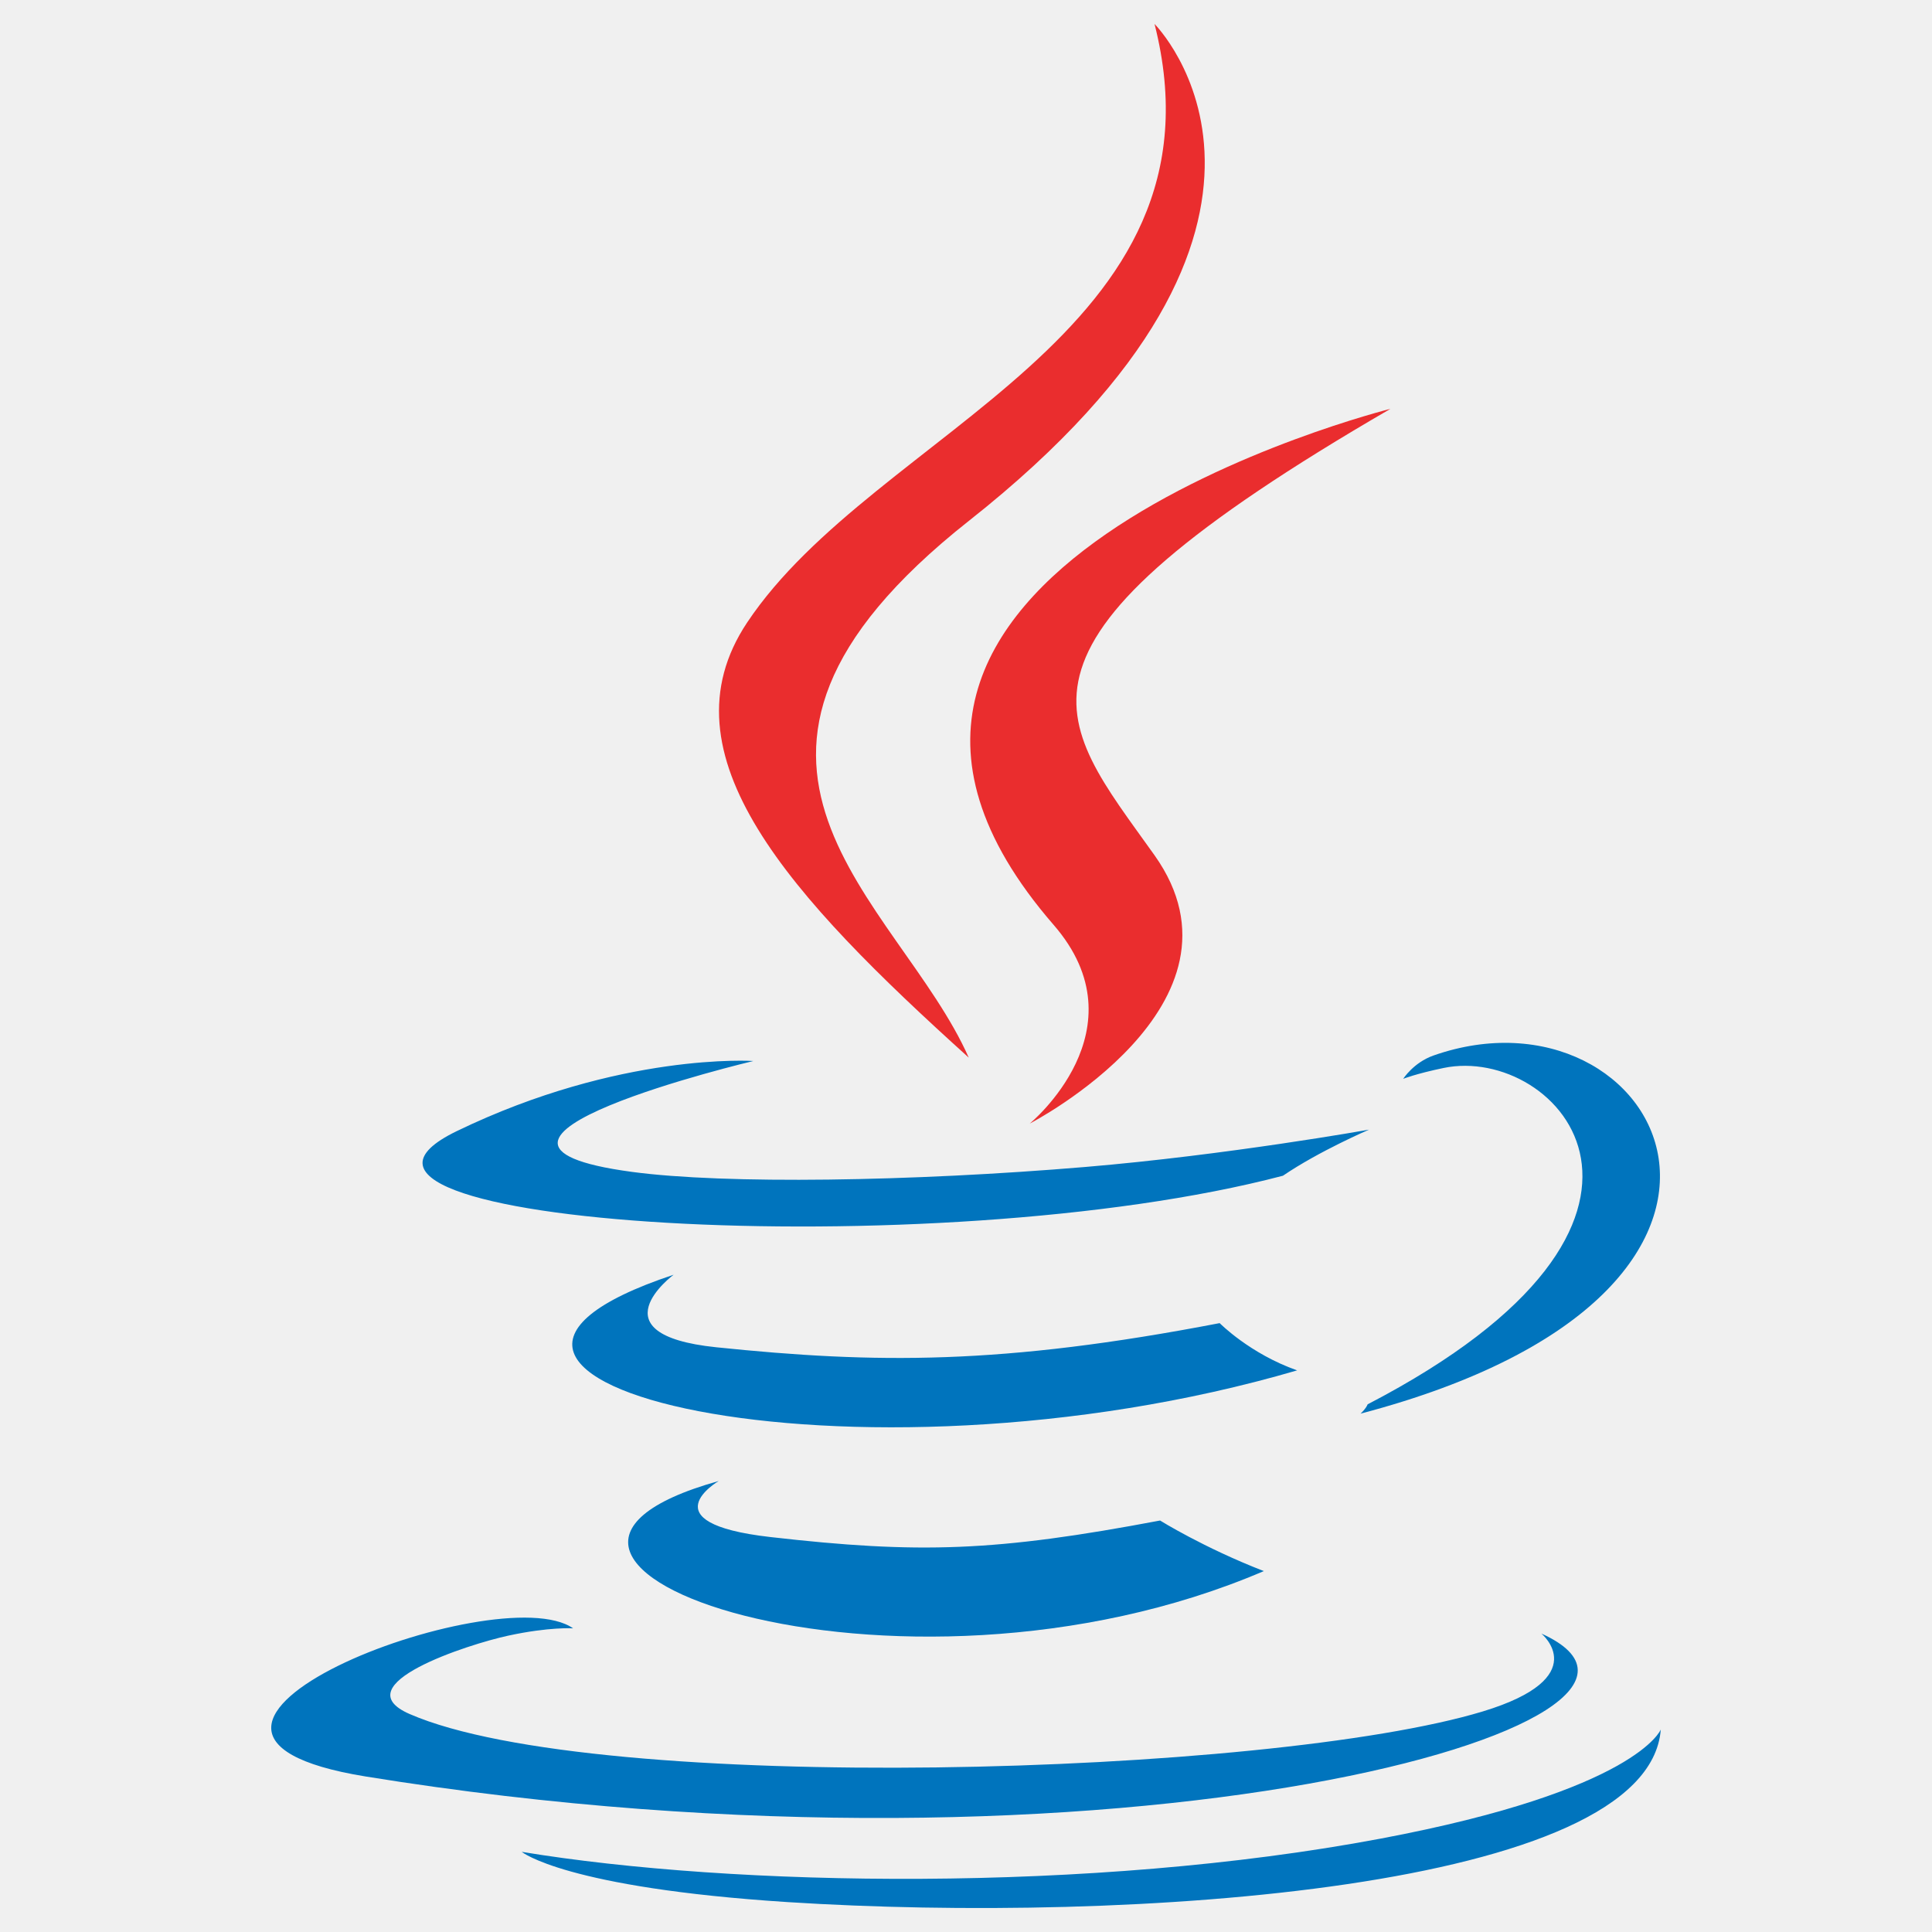
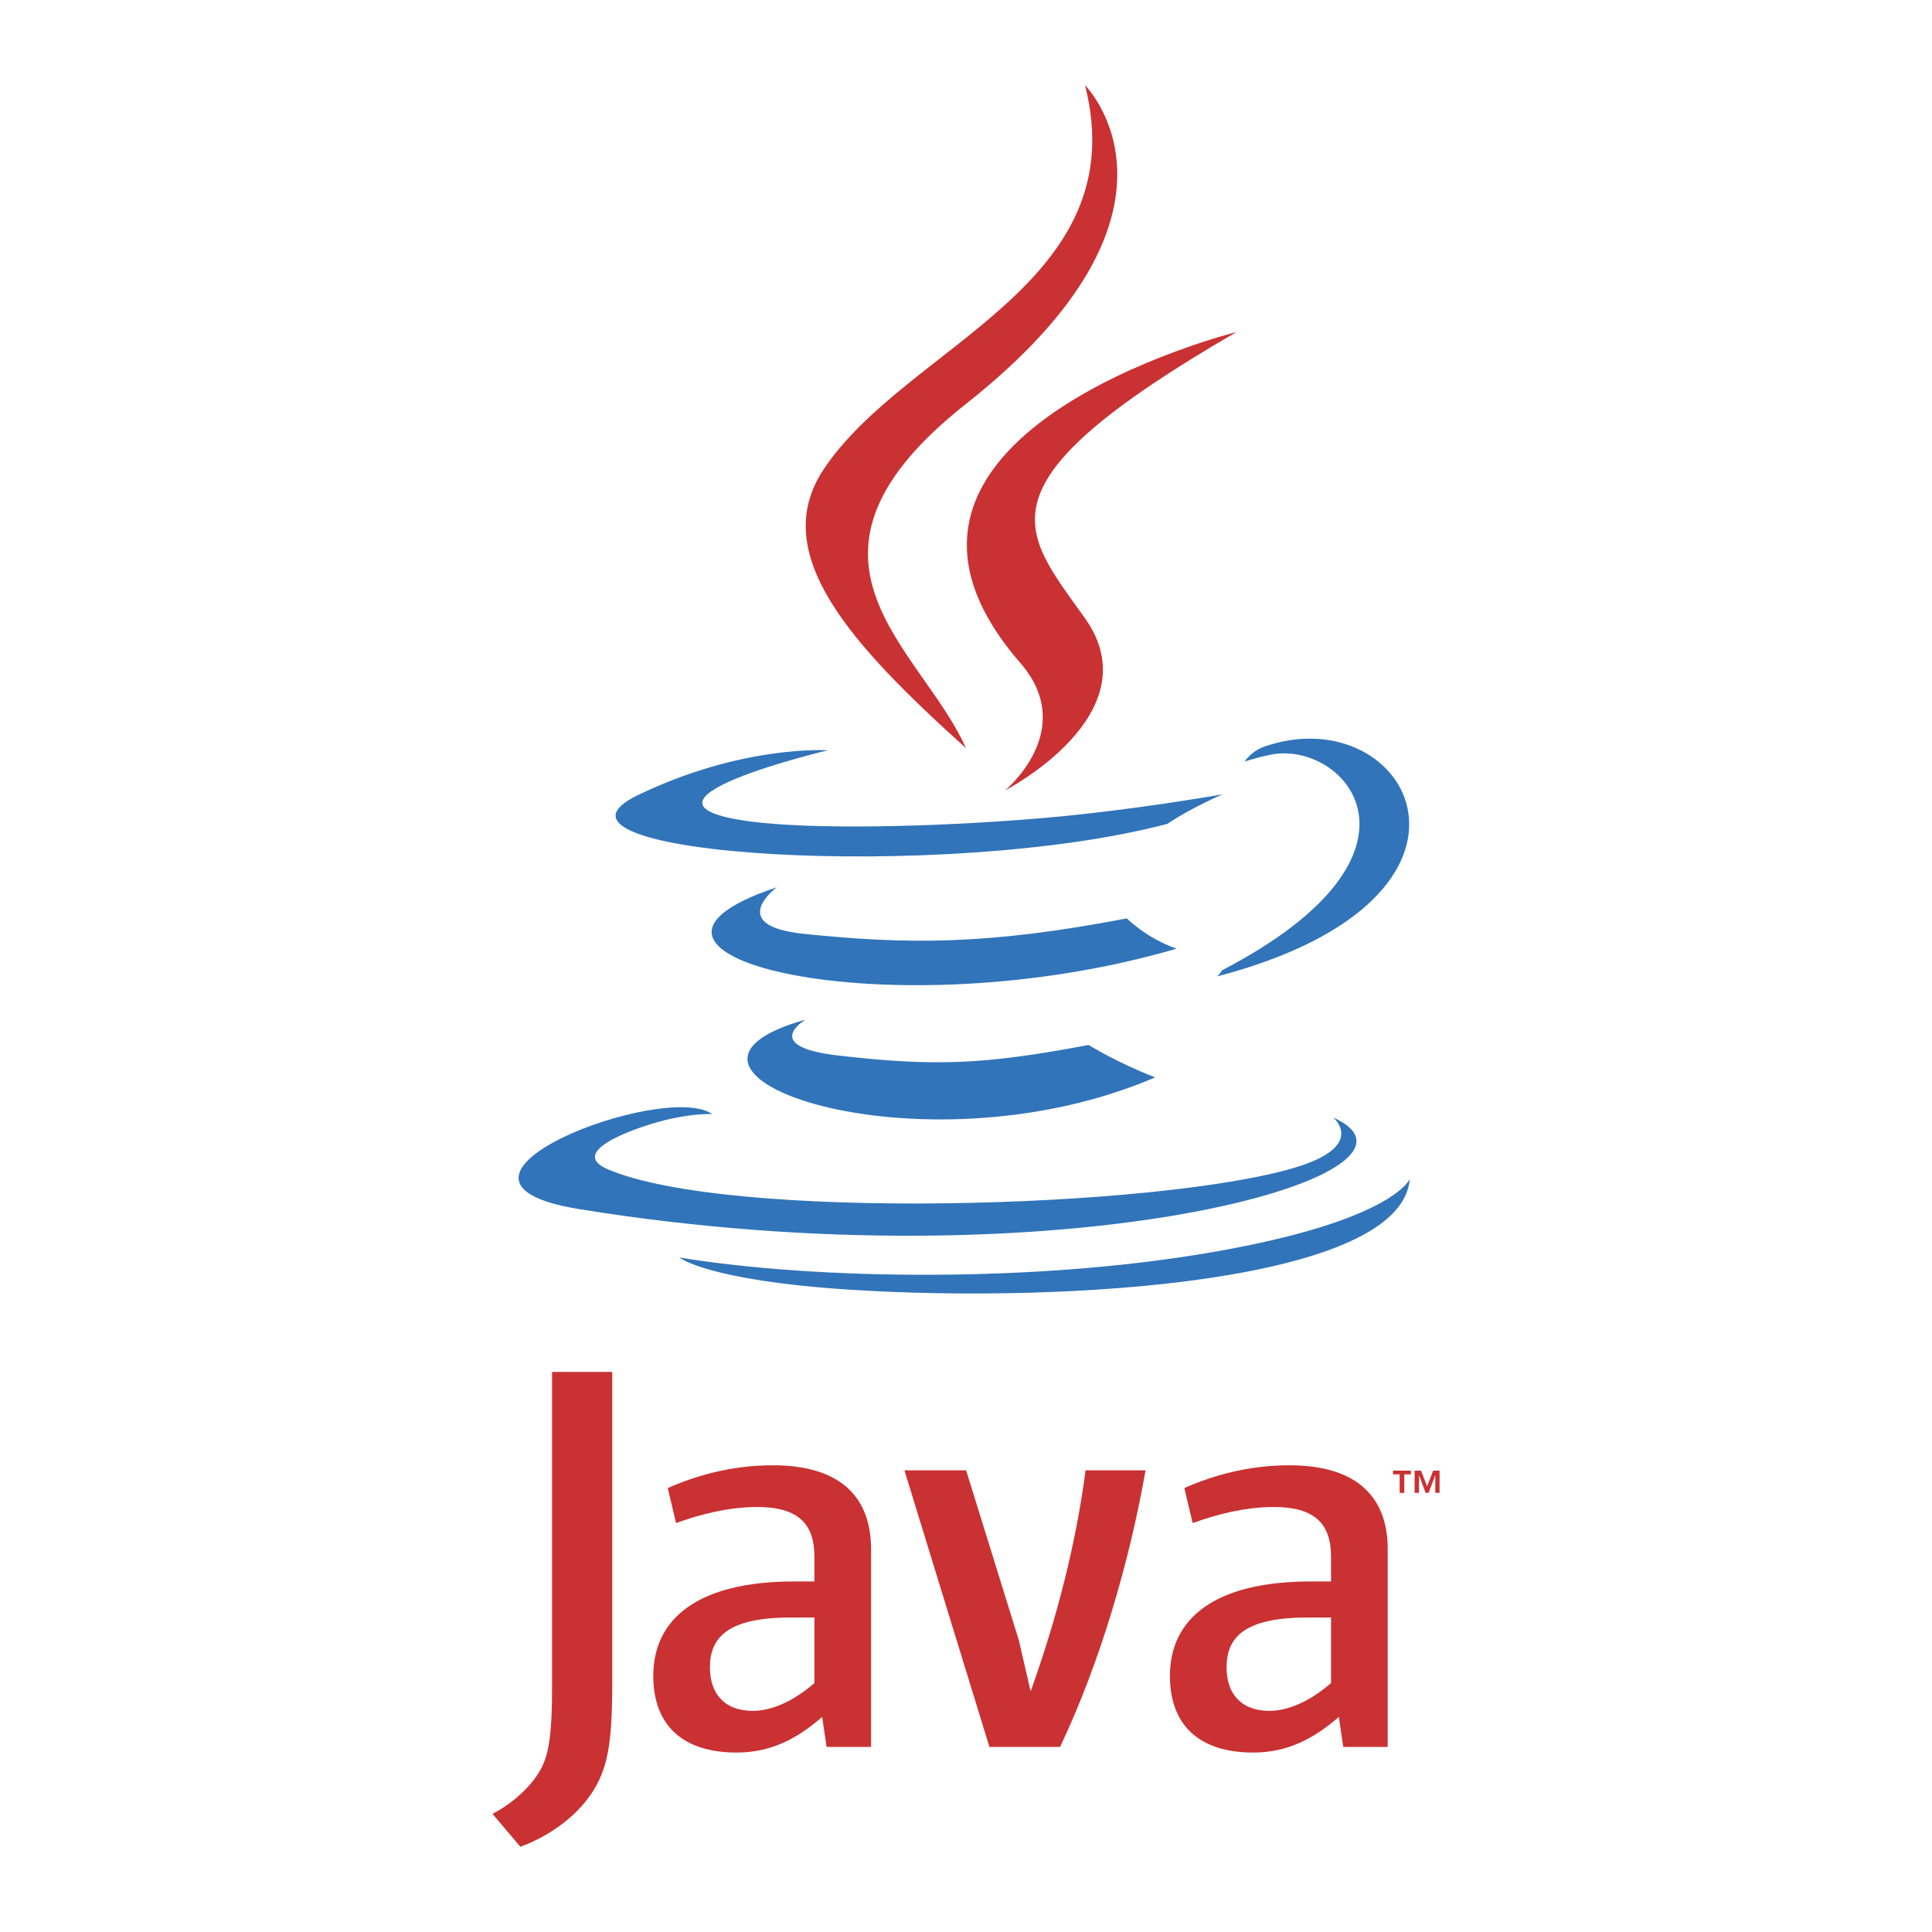
- <svg xmlns="http://www.w3.org/2000/svg" viewBox="0 0 128 128">
-   <path fill="#0074BD" d="M47.617 98.12s-4.767 2.774 3.397 3.71c9.892 1.13 14.947.968 25.845-1.092 0 0 2.871 1.795 6.873 3.351-24.439 10.47-55.308-.607-36.115-5.969zM44.629 84.455s-5.348 3.959 2.823 4.805c10.567 1.091 18.91 1.18 33.354-1.6 0 0 1.993 2.025 5.132 3.131-29.542 8.64-62.446.68-41.309-6.336z" />
-   <path fill="#EA2D2E" d="M69.802 61.271c6.025 6.935-1.58 13.17-1.58 13.17s15.289-7.891 8.269-17.777c-6.559-9.215-11.587-13.792 15.635-29.58 0 .001-42.731 10.67-22.324 34.187z" />
-   <path fill="#0074BD" d="M102.123 108.229s3.529 2.91-3.888 5.159c-14.102 4.272-58.706 5.56-71.094.171-4.451-1.938 3.899-4.625 6.526-5.192 2.739-.593 4.303-.485 4.303-.485-4.953-3.487-32.013 6.85-13.743 9.815 49.821 8.076 90.817-3.637 77.896-9.468zM49.912 70.294s-22.686 5.389-8.033 7.348c6.188.828 18.518.638 30.011-.326 9.39-.789 18.813-2.474 18.813-2.474s-3.308 1.419-5.704 3.053c-23.042 6.061-67.544 3.238-54.731-2.958 10.832-5.239 19.644-4.643 19.644-4.643zM90.609 93.041c23.421-12.167 12.591-23.86 5.032-22.285-1.848.385-2.677.72-2.677.72s.688-1.079 2-1.543c14.953-5.255 26.451 15.503-4.823 23.725 0-.002.359-.327.468-.617z" />
-   <path fill="#EA2D2E" d="M76.491 1.587s12.968 12.976-12.303 32.923c-20.266 16.006-4.621 25.13-.007 35.559-11.831-10.673-20.509-20.07-14.688-28.815 8.548-12.834 32.229-19.059 26.998-39.667z" />
-   <path fill="#0074BD" d="M52.214 126.021c22.476 1.437 57-.8 57.817-11.436 0 0-1.571 4.032-18.577 7.231-19.186 3.612-42.854 3.191-56.887.874 0 .001 2.875 2.381 17.647 3.331z" />
+ <svg xmlns="http://www.w3.org/2000/svg" width="2500" height="2500" viewBox="0 0 192.756 192.756">
+   <g fill-rule="evenodd" clip-rule="evenodd">
+     <path fill="#fff" d="M0 0h192.756v192.756H0V0z" />
+     <path d="M80.372 101.729s-4.604 2.679 3.28 3.584c9.554 1.091 14.434.934 24.959-1.057 0 0 2.771 1.735 6.639 3.236-23.601 10.113-53.413-.585-34.878-5.763zM77.487 88.532s-5.165 3.823 2.726 4.639c10.206 1.054 18.262 1.14 32.211-1.544 0 0 1.926 1.955 4.957 3.023-28.531 8.345-60.307.657-39.894-6.118z" fill="#3174b9" />
+     <path d="M101.797 66.143c5.818 6.697-1.525 12.72-1.525 12.72s14.766-7.621 7.984-17.168c-6.332-8.899-11.189-13.32 15.102-28.566-.001-.001-41.27 10.303-21.561 33.014z" fill="#ca3132" />
+     <path d="M133.01 111.491s3.408 2.81-3.754 4.983c-13.619 4.125-56.694 5.369-68.659.164-4.298-1.872 3.766-4.467 6.303-5.015 2.646-.572 4.156-.468 4.156-.468-4.783-3.368-30.916 6.615-13.272 9.479 48.112 7.801 87.704-3.512 75.226-9.143zM82.587 74.857s-21.908 5.205-7.757 7.097c5.977.799 17.883.615 28.982-.316 9.068-.761 18.17-2.389 18.17-2.389s-3.195 1.371-5.51 2.949c-22.251 5.853-65.229 3.127-52.855-2.856 10.462-5.061 18.97-4.485 18.97-4.485zM121.891 96.824c22.617-11.75 12.16-23.044 4.859-21.522-1.785.373-2.586.695-2.586.695s.666-1.042 1.932-1.49c14.441-5.075 25.545 14.972-4.656 22.911-.001 0 .347-.314.451-.594z" fill="#3174b9" />
+     <path d="M108.256 8.504s12.523 12.531-11.881 31.794c-19.571 15.458-4.462 24.269-.006 34.34-11.426-10.307-19.807-19.382-14.185-27.826 8.254-12.395 31.125-18.406 26.072-38.308z" fill="#ca3132" />
+     <path d="M84.812 128.674c21.706 1.388 55.045-.771 55.836-11.044 0 0-1.518 3.894-17.941 6.983-18.529 3.488-41.386 3.082-54.938.845 0 0 2.777 2.298 17.043 3.216z" fill="#3174b9" />
+     <path d="M139.645 147.096h-.66v-.37h1.781v.37h-.66v1.848h-.461v-1.848zm3.554.092h-.008l-.656 1.755h-.301l-.652-1.755h-.008v1.755h-.438v-2.218h.643l.604 1.569.604-1.569h.637v2.218h-.424v-1.755h-.001zM81.255 167.921c-2.047 1.774-4.211 2.772-6.154 2.772-2.768 0-4.27-1.663-4.27-4.324 0-2.881 1.608-4.989 8.044-4.989h2.379v6.541h.001zm5.65 6.374v-19.732c0-5.043-2.876-8.371-9.809-8.371-4.045 0-7.591.999-10.474 2.272l.83 3.495c2.271-.834 5.207-1.607 8.089-1.607 3.994 0 5.713 1.607 5.713 4.934v2.495h-1.996c-9.702 0-14.08 3.764-14.08 9.423 0 4.876 2.885 7.648 8.316 7.648 3.491 0 6.099-1.441 8.534-3.55l.443 2.993h4.434zM105.762 174.295h-7.045l-8.483-27.601h6.154l5.265 16.961 1.172 5.096c2.656-7.371 4.541-14.854 5.484-22.057h5.984c-1.602 9.088-4.488 19.066-8.531 27.601zM132.799 167.921c-2.053 1.774-4.217 2.772-6.156 2.772-2.768 0-4.268-1.663-4.268-4.324 0-2.881 1.609-4.989 8.041-4.989h2.383v6.541zm5.652 6.374v-19.732c0-5.043-2.885-8.371-9.811-8.371-4.049 0-7.594.999-10.477 2.272l.83 3.495c2.271-.834 5.213-1.607 8.096-1.607 3.988 0 5.709 1.607 5.709 4.934v2.495h-1.996c-9.703 0-14.078 3.764-14.078 9.423 0 4.876 2.879 7.648 8.311 7.648 3.494 0 6.098-1.441 8.539-3.55l.445 2.993h4.432zM58.983 178.985c-1.61 2.353-4.214 4.216-7.061 5.267l-2.79-3.286c2.169-1.113 4.027-2.91 4.892-4.582.745-1.49 1.056-3.406 1.056-7.992v-31.515h6.005v31.08c0 6.134-.49 8.613-2.102 11.028z" fill="#ca3132" />
+   </g>
</svg>
